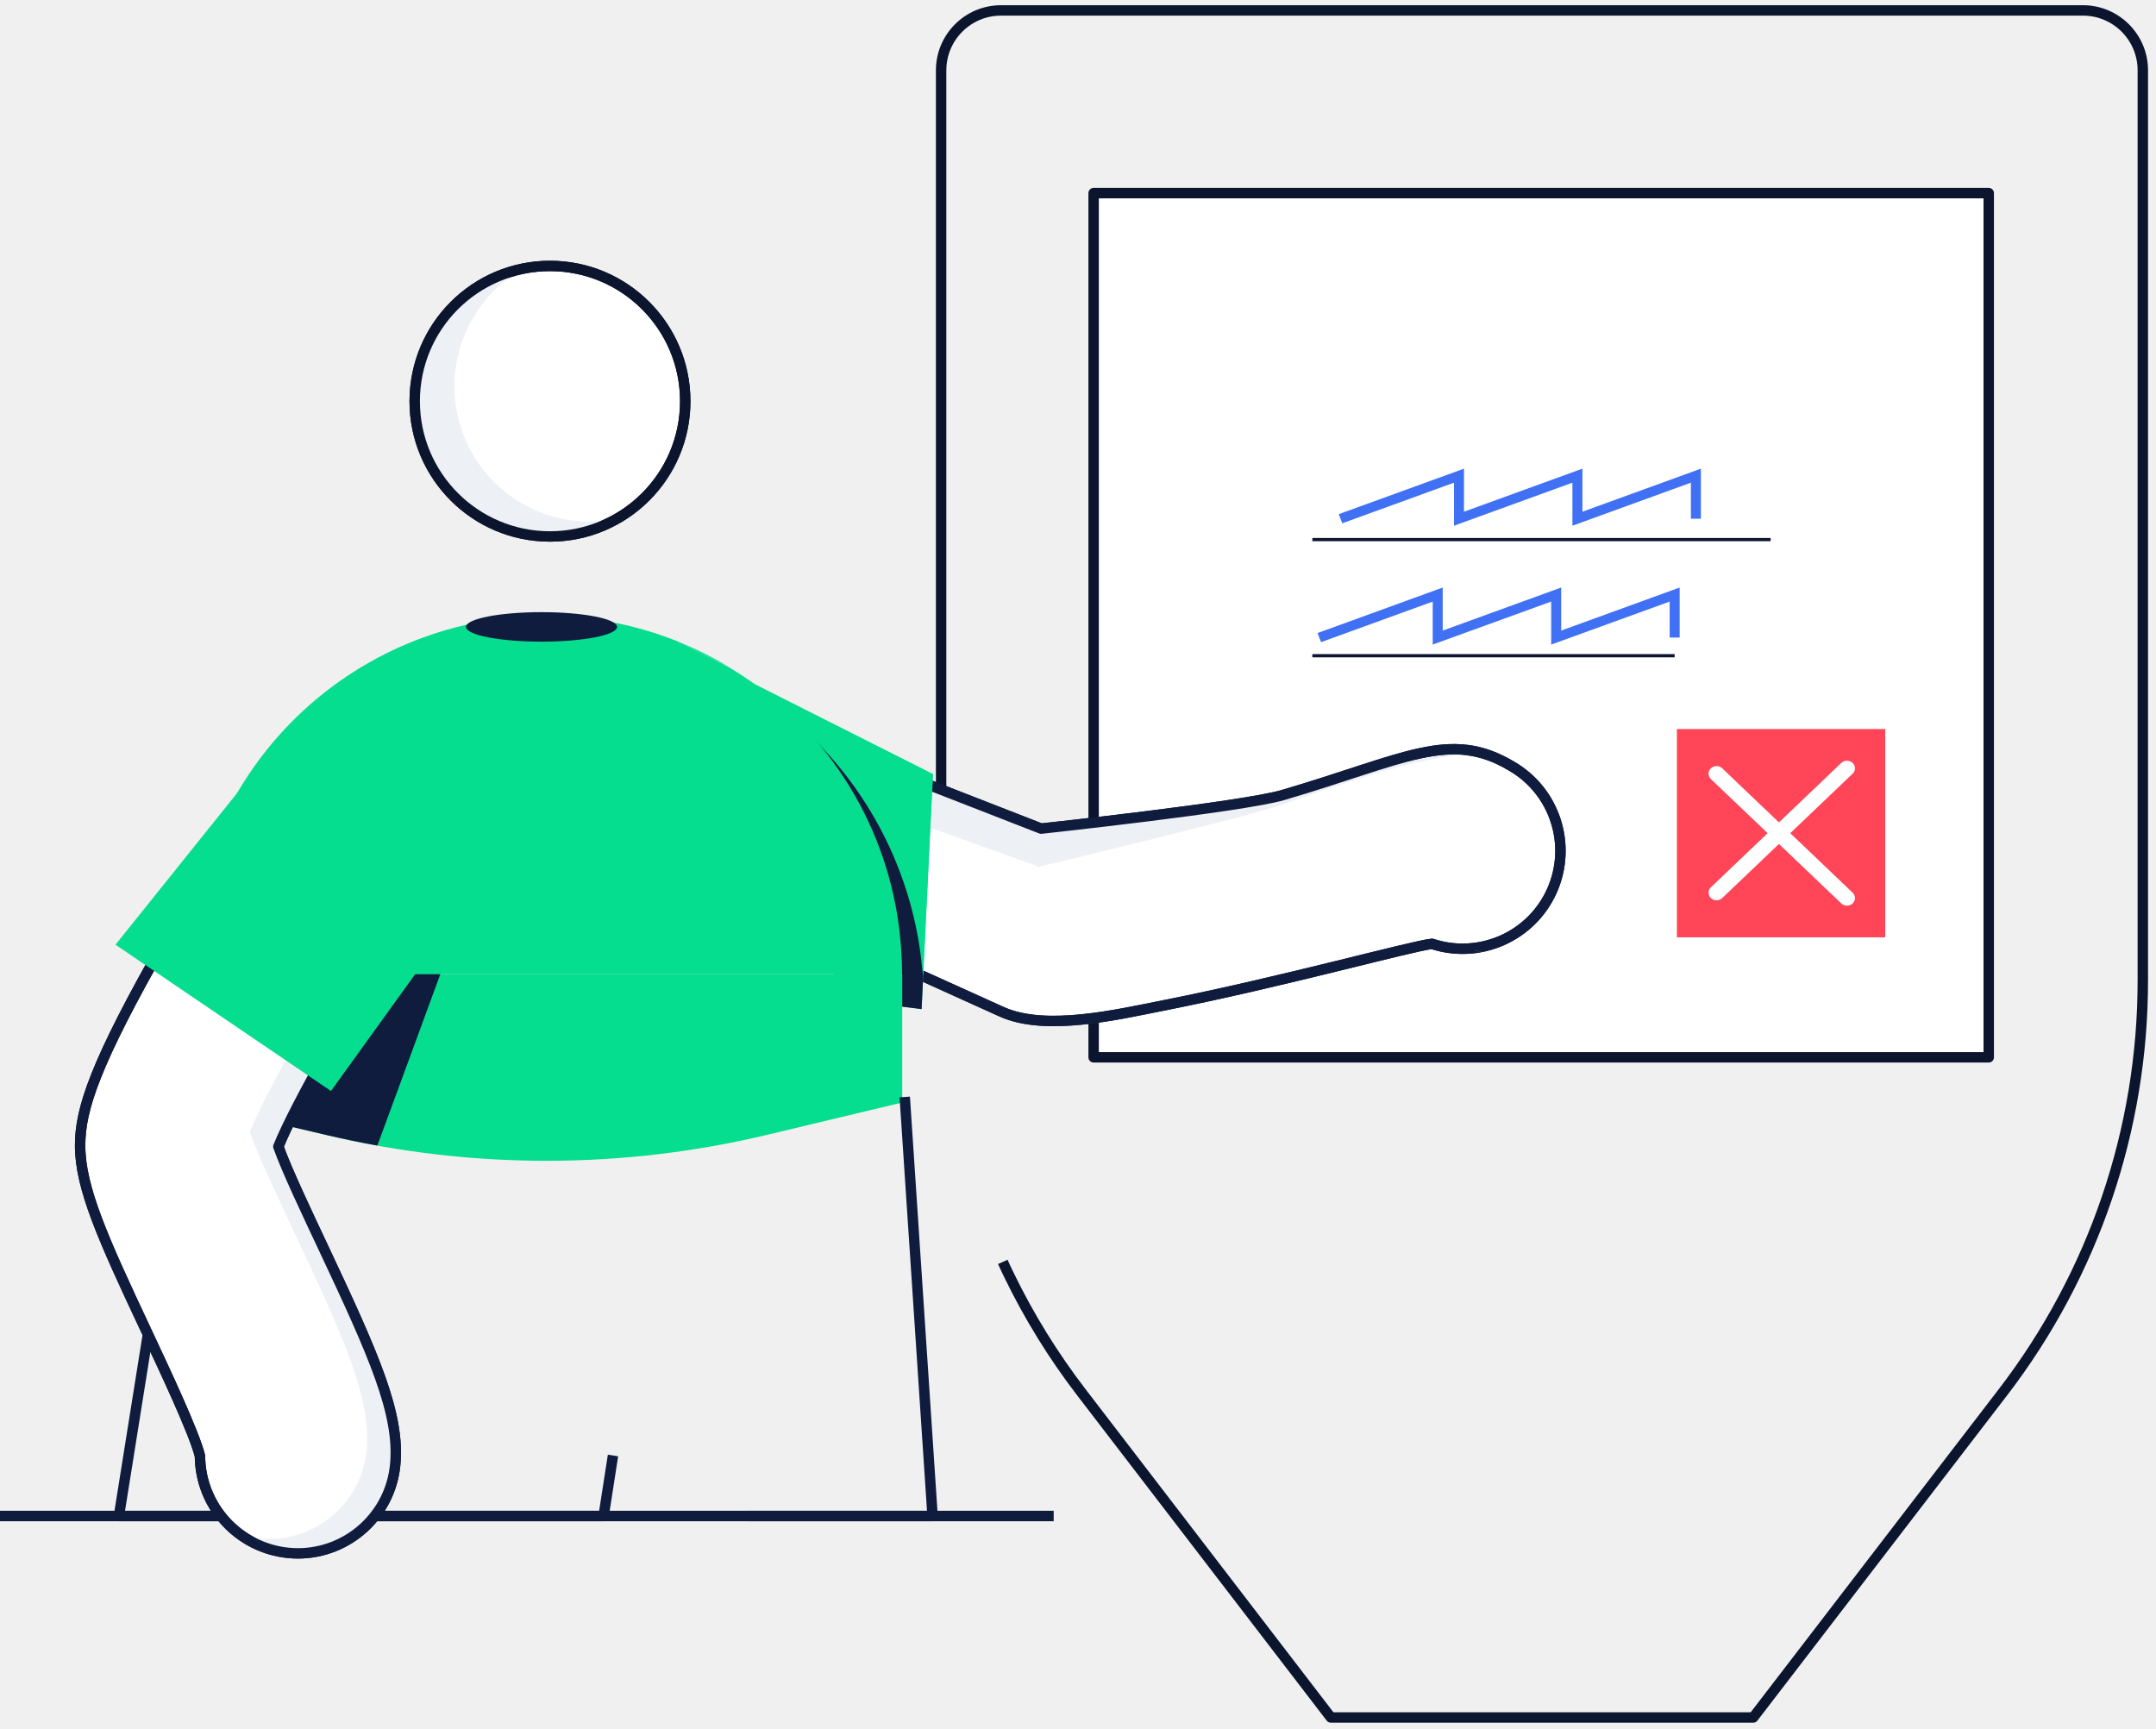
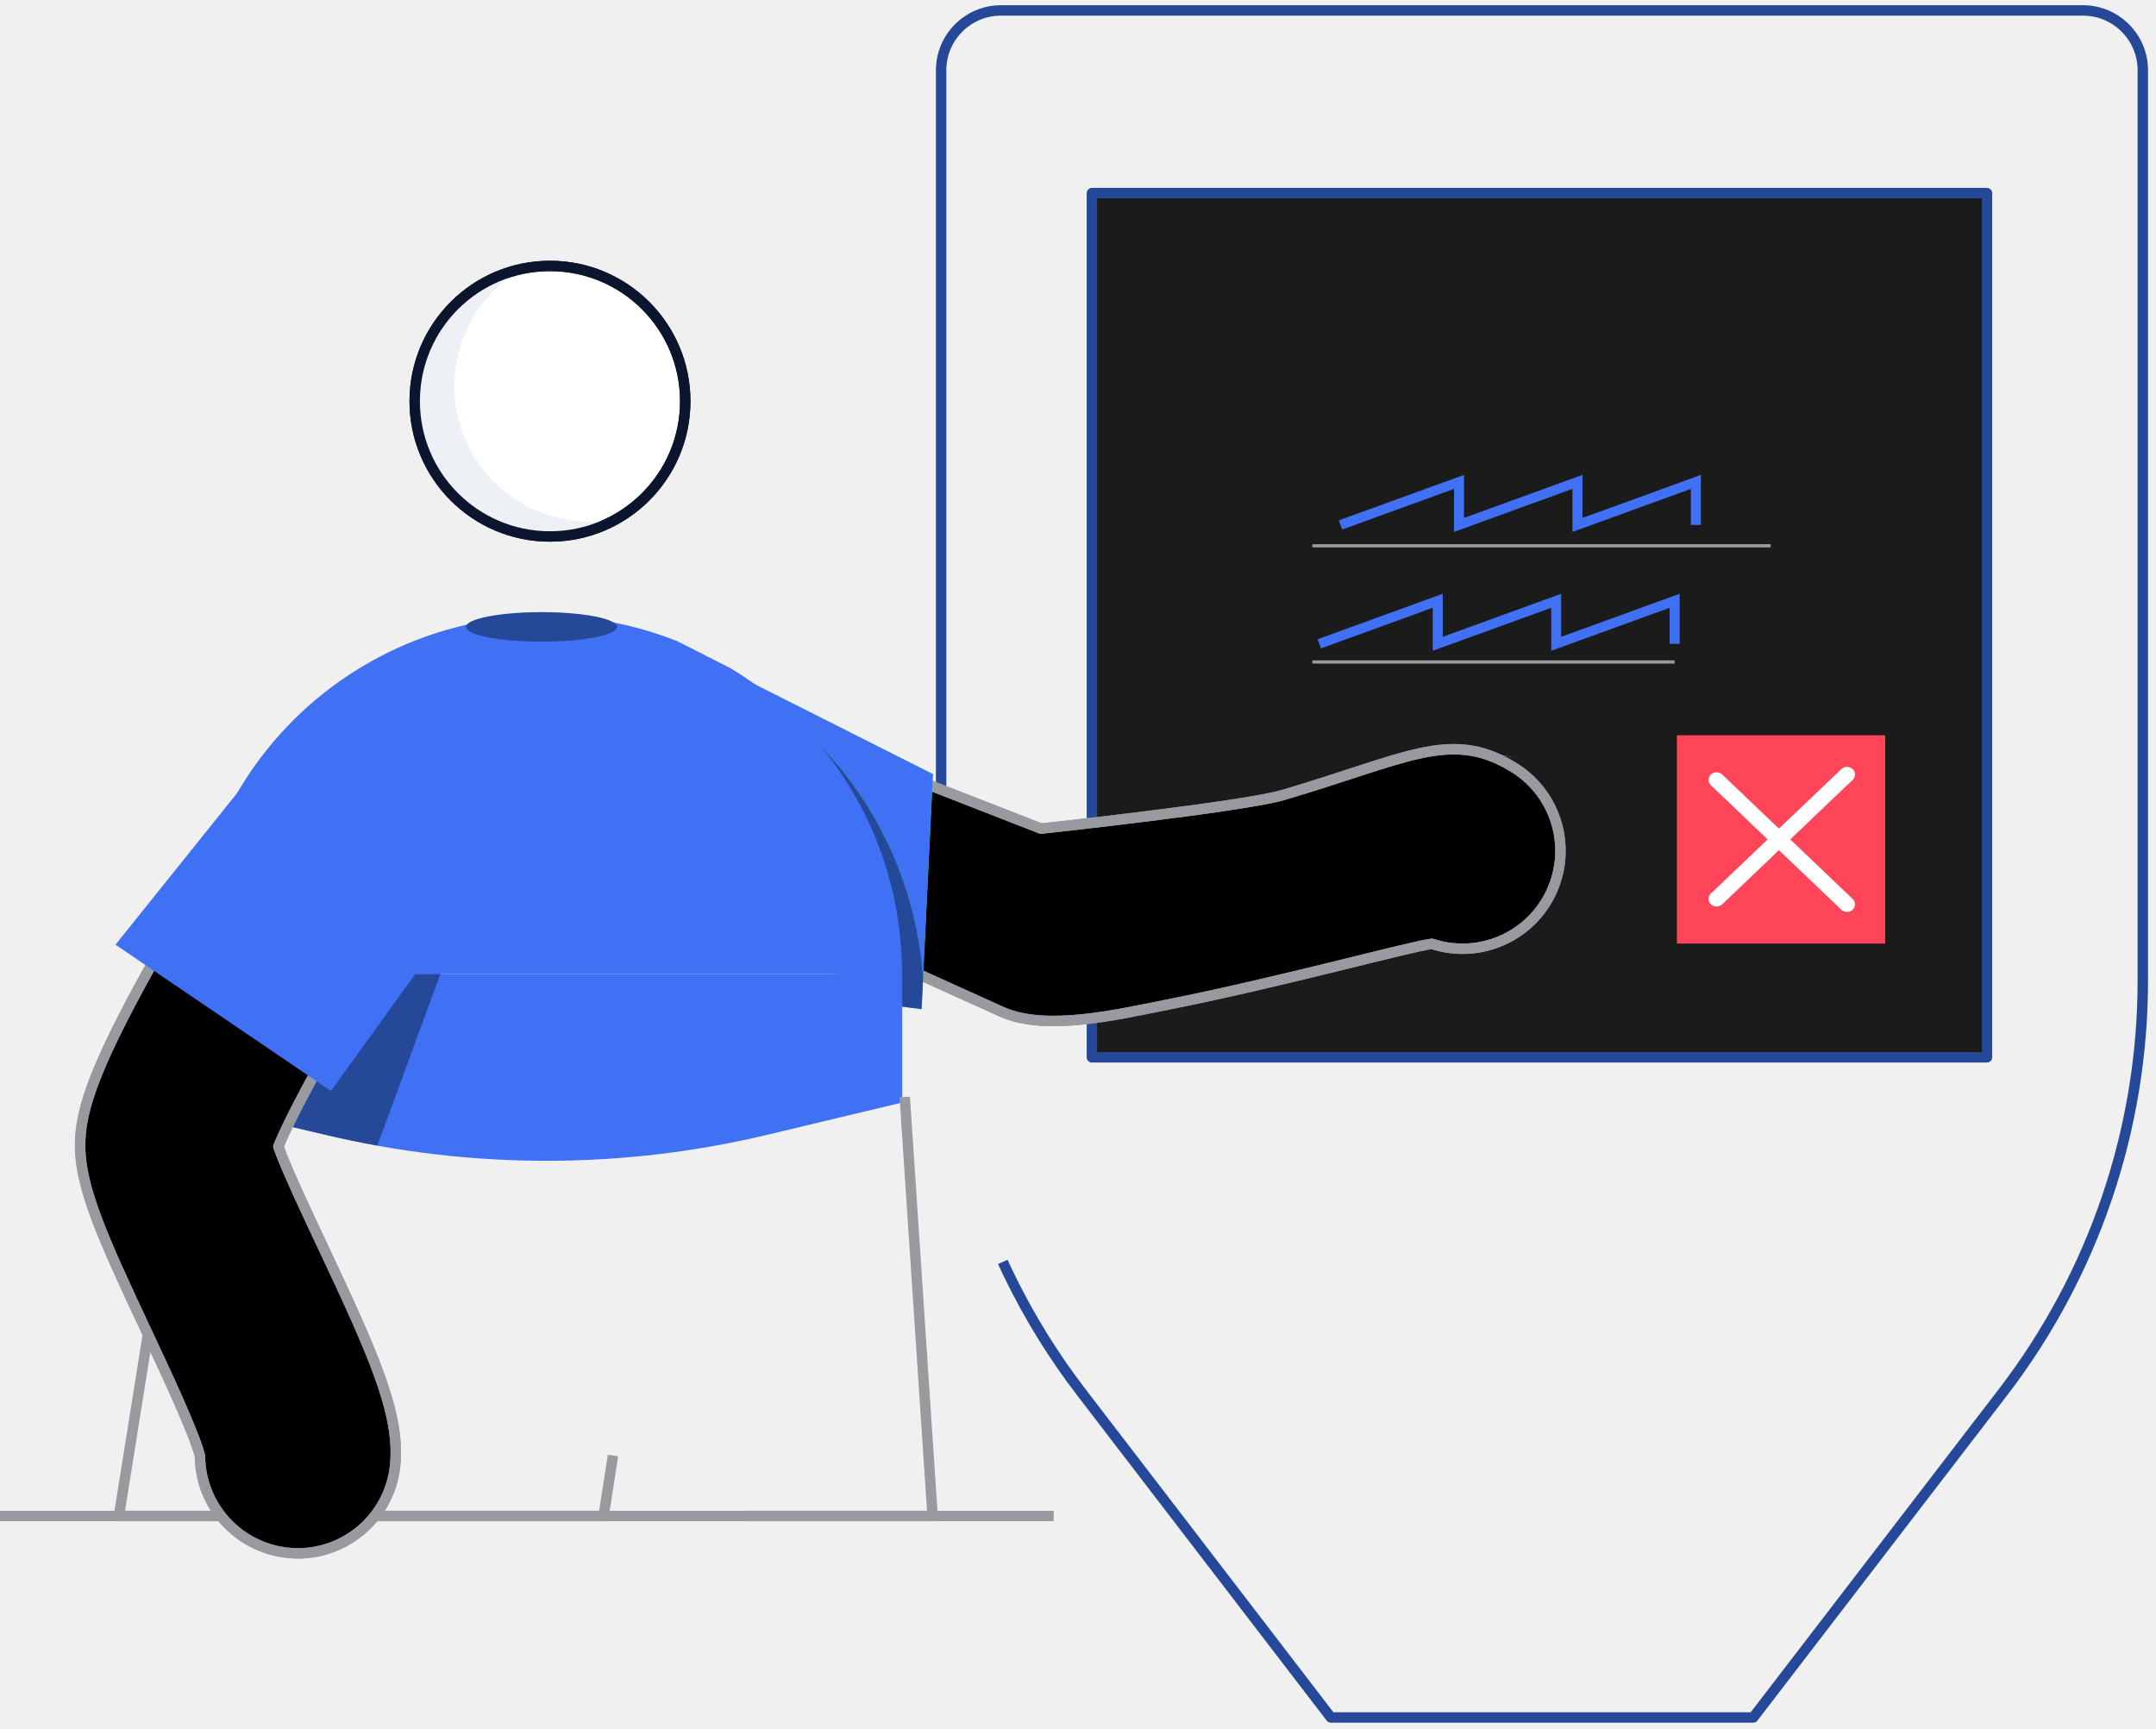
<svg xmlns="http://www.w3.org/2000/svg" width="207" height="166" viewBox="0 0 207 166" fill="none">
-   <path d="M90.358 87.544V6.754C90.358 3.576 92.934 1 96.112 1H199.981C203.159 1 205.735 3.576 205.735 6.754V94.126C205.739 108.422 201.023 122.32 192.32 133.661L168.333 164.907H127.776L103.805 133.661C101.136 130.182 98.825 126.443 96.909 122.5C96.691 122.057 96.482 121.615 96.281 121.164" stroke="#0C152E" stroke-linejoin="round" />
-   <rect x="105" y="18.542" width="85.941" height="82.979" fill="white" stroke="#0C152E" stroke-linejoin="round" />
-   <g clip-path="url(#clip0_2_2037)">
-     <path d="M139.599 50.478V46.345L128.874 50.245L128.538 49.367L140.559 45V49.133L151.93 45V49.133L163.305 45V49.806H162.344V46.345L150.97 50.478V46.345L139.599 50.478Z" fill="#4070F4" />
-     <path d="M148.931 61.891V57.761L137.557 61.891V57.761L126.835 61.658L126.499 60.783L138.517 56.413V60.547L149.891 56.413V60.547L161.266 56.413V61.219H160.306V57.761L148.931 61.891Z" fill="#4070F4" />
-     <path d="M170 51.654H126V51.966H170V51.654Z" fill="#0C152E" />
-     <path d="M160.786 62.806H126V63.118H160.786V62.806Z" fill="#0C152E" />
+   <path d="M90.358 87.544V6.754C90.358 3.576 92.934 1 96.112 1H199.981C203.159 1 205.735 3.576 205.735 6.754V94.126C205.739 108.422 201.023 122.32 192.32 133.661L168.333 164.907H127.776L103.805 133.661C101.136 130.182 98.825 126.443 96.909 122.5C96.691 122.057 96.482 121.615 96.281 121.164" stroke="#254898" stroke-linejoin="round" />
+   <rect x="104.835" y="18.542" width="85.941" height="82.979" fill="#1B1B1B" stroke="#254898" stroke-linejoin="round" />
+   <g clip-path="url(#clip0_138_26616)">
+     <path d="M139.599 51.076V46.942L128.874 50.842L128.538 49.964L140.559 45.598V49.731L151.93 45.598V49.731L163.305 45.598V50.403H162.344V46.942L150.97 51.076V46.942L139.599 51.076Z" fill="#4070F4" />
+     <path d="M148.931 62.489V58.359L137.557 62.489V58.359L126.835 62.256L126.499 61.381L138.517 57.011V61.145L149.891 57.011V61.145L161.266 57.011V61.817H160.306V58.359L148.931 62.489Z" fill="#4070F4" />
+     <path d="M170 52.252H126V52.563H170V52.252Z" fill="#9999A0" />
+     <path d="M160.786 63.404H126V63.715H160.786V63.404Z" fill="#9999A0" />
  </g>
-   <path d="M63.836 73.873C65.389 68.924 87.172 78.701 87.172 78.701L99.733 83.223C99.733 83.223 119.182 78.588 123.069 77.268C132.942 73.824 140.016 71.41 145.648 72.802C140.128 71.354 133.007 73.43 123.117 76.335C119.206 77.478 99.91 79.554 99.91 79.554L89.071 75.329C89.071 75.329 65.984 65.488 64.174 70.364C63.313 72.778 62.412 76.319 62.733 79.103C62.931 77.328 63.3 75.576 63.836 73.873Z" fill="#EDF0F5" />
-   <path d="M111.787 96.525C107.257 97.418 100.401 99.051 96.184 97.152C85.297 92.243 64.375 82.78 63.908 82.072C61.631 79.57 62.943 73.76 64.174 70.364C65.944 65.488 89.119 75.337 89.119 75.337L99.958 79.562C99.958 79.562 119.271 77.478 123.165 76.343C134.962 72.875 139.211 70.034 145.109 73.551C149.285 75.954 150.967 81.127 149.003 85.526C147.04 89.926 142.067 92.129 137.489 90.626C135.638 90.803 122.948 94.32 111.787 96.525Z" fill="white" stroke="#101C3D" stroke-linejoin="round" />
-   <path d="M63.836 73.873C65.389 68.924 87.172 78.701 87.172 78.701L99.733 83.223C99.733 83.223 119.182 78.588 123.069 77.268C132.942 73.824 140.016 71.41 145.648 72.802C140.128 71.354 133.007 73.43 123.117 76.335C119.206 77.478 99.91 79.554 99.91 79.554L89.071 75.329C89.071 75.329 65.984 65.488 64.174 70.364C63.313 72.778 62.412 76.319 62.733 79.103C62.931 77.328 63.3 75.576 63.836 73.873Z" fill="#EDF0F5" />
-   <path fill-rule="evenodd" clip-rule="evenodd" d="M111.787 96.525C107.257 97.418 100.401 99.051 96.184 97.152C85.297 92.243 64.375 82.78 63.908 82.072C61.631 79.57 62.943 73.76 64.174 70.364C65.944 65.488 89.119 75.337 89.119 75.337L99.958 79.562C99.958 79.562 119.271 77.478 123.165 76.343C134.962 72.875 139.211 70.034 145.109 73.551C149.285 75.954 150.967 81.127 149.003 85.526C147.04 89.926 142.067 92.129 137.489 90.626C135.638 90.803 122.948 94.32 111.787 96.525Z" stroke="#101C3D" stroke-linejoin="round" />
-   <path d="M64.343 61.609L89.578 74.331L88.483 96.895L81.233 95.961" fill="#05DD8F" />
+   <path fill-rule="evenodd" clip-rule="evenodd" d="M161 90.598H181V70.598H161V90.598Z" fill="#FF4557" />
+   <path fill-rule="evenodd" clip-rule="evenodd" d="M177.872 74.885C178.172 74.6 178.172 74.136 177.872 73.85C177.572 73.564 177.086 73.564 176.786 73.85L170.797 79.562L165.35 74.367C165.051 74.081 164.565 74.081 164.265 74.367C163.965 74.653 163.965 75.117 164.265 75.402L169.712 80.597L164.265 85.793C163.965 86.079 163.965 86.542 164.265 86.828C164.565 87.114 165.051 87.114 165.35 86.828L170.797 81.633L176.786 87.345C177.086 87.631 177.572 87.631 177.872 87.345C178.172 87.059 178.172 86.596 177.872 86.31L171.883 80.597L177.872 74.885Z" fill="white" />
+   <path d="M63.836 73.873C65.389 68.924 87.172 78.701 87.172 78.701L99.733 83.223C99.733 83.223 119.182 78.588 123.069 77.268C132.942 73.824 140.016 71.41 145.649 72.802C140.128 71.354 133.007 73.43 123.117 76.335C119.206 77.478 99.91 79.554 99.91 79.554L89.071 75.329C89.071 75.329 65.984 65.488 64.174 70.364C63.313 72.778 62.412 76.319 62.733 79.103C62.931 77.328 63.3 75.576 63.836 73.873V73.873Z" fill="#EDF0F5" />
+   <path d="M111.787 96.525C107.257 97.418 100.401 99.051 96.184 97.152C85.297 92.244 64.375 82.781 63.908 82.072C61.631 79.57 62.943 73.76 64.174 70.364C65.944 65.488 89.119 75.337 89.119 75.337L99.958 79.562C99.958 79.562 119.271 77.478 123.165 76.343C134.962 72.875 139.211 70.034 145.109 73.551C149.285 75.954 150.967 81.127 149.003 85.527C147.04 89.927 142.067 92.129 137.489 90.626C135.638 90.803 122.948 94.32 111.787 96.525Z" fill="black" stroke="#9999A0" stroke-linejoin="round" />
+   <path fill-rule="evenodd" clip-rule="evenodd" d="M111.787 96.525C107.257 97.418 100.401 99.051 96.184 97.152C85.297 92.244 64.375 82.781 63.908 82.072C61.631 79.57 62.943 73.76 64.174 70.364C65.944 65.488 89.119 75.337 89.119 75.337L99.958 79.562C99.958 79.562 119.271 77.478 123.165 76.343C134.962 72.875 139.211 70.034 145.109 73.551C149.285 75.954 150.967 81.127 149.003 85.527C147.04 89.927 142.067 92.129 137.489 90.626C135.638 90.803 122.948 94.32 111.787 96.525Z" stroke="#9999A0" stroke-linejoin="round" />
+   <path d="M64.343 61.609L89.578 74.331L88.483 96.894L81.233 95.961" fill="#05DD8F" />
  <path d="M85.82 93.531V93.394C85.831 83.186 81.276 73.507 73.404 67.008C70.755 65.145 67.867 63.648 64.818 62.559L81.273 95.961L85.86 96.557V93.531H85.82Z" fill="#05DD8F" />
-   <path d="M88.443 92.163C88.443 92.211 88.443 92.26 88.443 92.3L88.62 93.764L89.562 74.331L69.412 64.168C70.82 65.017 72.165 65.966 73.436 67.008C81.8 72.866 87.262 82.02 88.443 92.163Z" fill="#05DD8F" />
-   <path d="M88.459 92.332C88.459 92.332 88.459 92.243 88.459 92.195C87.275 82.032 81.794 72.864 73.404 67.008C81.276 73.507 85.831 83.186 85.82 93.394V93.531V96.557L88.483 96.895L88.636 93.764L88.459 92.3V92.332Z" fill="#101C3D" />
+   <path d="M88.443 92.163C88.443 92.211 88.443 92.26 88.443 92.3V92.3L88.62 93.764L89.562 74.331L69.412 64.168C70.82 65.017 72.165 65.966 73.436 67.008C81.8 72.866 87.262 82.02 88.443 92.163V92.163Z" fill="#4070F4" />
+   <path d="M88.459 92.332C88.459 92.332 88.459 92.243 88.459 92.195C87.275 82.032 81.794 72.863 73.404 67.008C81.276 73.507 85.831 83.186 85.82 93.394V93.531V93.531V96.556L88.483 96.894L88.636 93.764L88.459 92.3V92.332Z" fill="#254898" />
  <path d="M64.375 61.641L69.412 64.168C67.806 63.187 66.121 62.342 64.375 61.641V61.641Z" fill="#05DD8F" />
-   <path d="M73.403 67.008C72.133 65.966 70.788 65.017 69.38 64.168L64.375 61.641H64.311L64.817 62.559C67.867 63.648 70.755 65.145 73.403 67.008Z" fill="#05DD8F" />
-   <path d="M0 145.562H101.165" stroke="#101C3D" stroke-linejoin="round" />
-   <path d="M141.625 91.246H141.577C142.427 91.47 143.304 91.576 144.184 91.559C143.32 91.575 142.459 91.469 141.625 91.246Z" fill="#EDF0F5" />
-   <path d="M52.804 51.51C59.977 51.51 65.791 45.695 65.791 38.523C65.791 31.35 59.977 25.535 52.804 25.535C45.631 25.535 39.816 31.35 39.816 38.523C39.816 45.695 45.631 51.51 52.804 51.51Z" fill="white" stroke="#0C152E" stroke-linejoin="round" />
-   <path d="M31.552 109.029C45.432 112.295 59.884 112.265 73.75 108.941L86.625 105.859V93.531H18.113V105.859L31.552 109.029Z" fill="#05DD8F" />
+   <path d="M73.403 67.008C72.133 65.966 70.788 65.016 69.38 64.168L64.375 61.641H64.311L64.817 62.559C67.867 63.648 70.755 65.144 73.403 67.008Z" fill="#05DD8F" />
+   <path d="M0 145.562H101.165" stroke="#9999A0" stroke-linejoin="round" />
+   <path d="M141.625 91.246H141.577C142.427 91.47 143.304 91.576 144.184 91.559C143.32 91.575 142.459 91.469 141.625 91.246V91.246Z" fill="#EDF0F5" />
+   <path d="M52.804 51.511C59.977 51.511 65.791 45.696 65.791 38.523C65.791 31.35 59.977 25.535 52.804 25.535C45.631 25.535 39.816 31.35 39.816 38.523C39.816 45.696 45.631 51.511 52.804 51.511Z" fill="white" stroke="#0C152E" stroke-linejoin="round" />
+   <path d="M31.552 109.03C45.432 112.296 59.884 112.265 73.75 108.941L86.625 105.859V93.531H18.113V105.859L31.552 109.03Z" fill="#4070F4" />
  <path d="M18.113 106.76V122.347H27.496C23.072 118.051 19.839 112.68 18.113 106.76V106.76Z" fill="#05DD8F" />
-   <path d="M39.269 93.531H18.113V105.859L26.74 107.895L28.325 103.662L39.269 93.531Z" fill="#101C3D" />
-   <path d="M43.823 89.314L39.269 93.531H42.278L43.823 89.314Z" fill="#101C3D" />
-   <path d="M42.278 93.531H39.269L28.325 103.662L26.716 107.895L31.544 109.029C33.099 109.389 34.66 109.711 36.227 109.995L37.506 106.527L42.278 93.531Z" fill="#101C3D" />
-   <path d="M18.242 102.801L11.418 145.562H57.953L58.855 139.752" stroke="#101C3D" stroke-linejoin="round" />
-   <path d="M86.592 93.531V93.394C86.306 74.687 71.059 59.672 52.349 59.672C33.639 59.672 18.392 74.687 18.105 93.394C18.105 93.442 18.105 93.483 18.105 93.531H86.592Z" fill="#05DD8F" />
-   <path d="M86.592 93.531V93.394C86.603 83.186 82.049 73.507 74.176 67.008C71.526 65.143 68.635 63.646 65.582 62.559L82.006 95.945L86.592 96.54V93.515V93.531Z" fill="#05DD8F" />
-   <path d="M18.105 93.394C18.105 92.316 18.162 91.254 18.258 90.175C17.664 93.607 17.569 97.106 17.977 100.564C17.981 100.612 17.981 100.661 17.977 100.709L18.098 101.674V93.531C18.114 93.483 18.105 93.442 18.105 93.394Z" fill="#254898" />
-   <path d="M18.113 129.066H21.348L18.113 101.707V129.066Z" fill="#05DD8F" />
-   <path d="M49.376 60.764C54.844 60.099 60.392 60.713 65.582 62.559L65.115 61.601C55.086 57.578 43.746 58.524 34.521 64.153C25.297 69.781 19.269 79.433 18.258 90.192C20.995 74.588 33.643 62.626 49.376 60.764Z" fill="#05DD8F" />
-   <path d="M65.18 61.641L70.185 64.168C68.589 63.189 66.915 62.344 65.18 61.641V61.641Z" fill="#05DD8F" />
-   <path d="M74.176 67.008C72.905 65.966 71.56 65.017 70.153 64.168L65.18 61.641H65.115L65.582 62.559C68.635 63.646 71.526 65.143 74.176 67.008Z" fill="#05DD8F" />
-   <path d="M71.73 145.562H89.537L86.866 105.328" stroke="#101C3D" stroke-linejoin="round" />
-   <path d="M50.205 25.792C44.654 28.948 42.218 35.667 44.456 41.646C46.694 47.625 52.943 51.093 59.201 49.828C54.738 52.343 49.214 51.998 45.097 48.95C40.981 45.901 39.041 40.718 40.144 35.715C41.247 30.713 45.187 26.827 50.205 25.792V25.792Z" fill="#EDF0F5" />
-   <path d="M51.991 61.609C55.995 61.609 59.241 60.975 59.241 60.193C59.241 59.411 55.995 58.777 51.991 58.777C47.987 58.777 44.741 59.411 44.741 60.193C44.741 60.975 47.987 61.609 51.991 61.609Z" fill="#101C3D" />
-   <path d="M28.615 149.151C28.306 149.151 27.997 149.135 27.689 149.103C22.898 148.633 19.235 144.623 19.2 139.809C18.661 137.588 15.772 131.464 14.026 127.738C9.866 118.887 7.693 114.059 7.693 109.979C7.693 106.543 9.053 102.181 15.989 90.079C19.57 83.818 23.095 78.242 23.231 78.009C25.028 75.171 28.202 73.508 31.558 73.645C34.914 73.782 37.941 75.7 39.5 78.674C41.059 81.649 40.913 85.23 39.116 88.067C34.103 95.985 28.341 106.052 26.724 110.091C27.528 112.369 29.588 116.698 31.021 119.748C35.897 130.112 38.424 135.753 37.941 140.67C37.47 145.472 33.44 149.137 28.615 149.151Z" fill="white" stroke="#101C3D" stroke-linejoin="round" />
-   <path d="M36.211 75.112C35.507 74.668 34.747 74.321 33.95 74.082C37.945 76.989 39 82.496 36.364 86.675C31.351 94.593 25.589 104.66 23.98 108.707C24.784 110.985 26.844 115.314 28.269 118.364C33.145 128.728 35.672 134.369 35.189 139.286C34.717 144.094 30.678 147.761 25.846 147.767C25.537 147.767 25.229 147.751 24.921 147.719C24.293 147.658 23.673 147.534 23.07 147.349C24.429 148.349 26.034 148.964 27.713 149.127C28.021 149.159 28.33 149.175 28.639 149.175C33.473 149.169 37.514 145.497 37.981 140.686C38.464 135.777 35.937 130.136 31.061 119.764C29.628 116.73 27.593 112.401 26.764 110.108C28.373 106.084 34.143 96.001 39.156 88.083C40.487 85.973 40.925 83.42 40.373 80.987C39.82 78.554 38.323 76.44 36.211 75.112Z" fill="#EDF0F5" />
-   <path fill-rule="evenodd" clip-rule="evenodd" d="M28.615 149.151C28.306 149.151 27.997 149.135 27.689 149.103C22.898 148.633 19.235 144.623 19.2 139.809C18.661 137.588 15.772 131.464 14.026 127.738C9.866 118.887 7.693 114.059 7.693 109.979C7.693 106.543 9.053 102.181 15.989 90.079C19.57 83.818 23.095 78.242 23.231 78.009C25.028 75.171 28.202 73.508 31.558 73.645C34.914 73.782 37.941 75.7 39.5 78.674C41.059 81.649 40.913 85.23 39.116 88.067C34.103 95.985 28.341 106.052 26.724 110.091C27.528 112.369 29.588 116.698 31.021 119.748C35.897 130.112 38.424 135.753 37.941 140.67C37.47 145.472 33.44 149.137 28.615 149.151V149.151Z" stroke="#101C3D" stroke-linejoin="round" />
-   <path d="M28.607 68.867L11.089 90.707L31.777 104.756L48.861 81.05" fill="#05DD8F" />
-   <path fill-rule="evenodd" clip-rule="evenodd" d="M52.804 51.51C59.977 51.51 65.791 45.696 65.791 38.523C65.791 31.35 59.977 25.535 52.804 25.535C45.631 25.535 39.816 31.35 39.816 38.523C39.816 45.696 45.631 51.51 52.804 51.51Z" stroke="#0C152E" stroke-linejoin="round" />
-   <path fill-rule="evenodd" clip-rule="evenodd" d="M161 90H181V70H161V90Z" fill="#FF4557" />
-   <path fill-rule="evenodd" clip-rule="evenodd" d="M177.872 74.288C178.172 74.002 178.172 73.538 177.872 73.253C177.572 72.967 177.086 72.967 176.786 73.253L170.797 78.965L165.35 73.77C165.051 73.484 164.565 73.484 164.265 73.77C163.965 74.055 163.965 74.519 164.265 74.805L169.712 80L164.265 85.195C163.965 85.481 163.965 85.945 164.265 86.23C164.565 86.516 165.051 86.516 165.35 86.23L170.797 81.035L176.786 86.747C177.086 87.033 177.572 87.033 177.872 86.747C178.172 86.462 178.172 85.998 177.872 85.712L171.883 80L177.872 74.288Z" fill="white" />
+   <path d="M39.269 93.531H18.113V105.859L26.74 107.895L28.325 103.662L39.269 93.531V93.531Z" fill="#101C3D" />
+   <path d="M43.823 89.314L39.269 93.531H42.278L43.823 89.314V89.314Z" fill="#101C3D" />
+   <path d="M42.278 93.531H39.269L28.325 103.662L26.716 107.895L31.544 109.03C33.099 109.389 34.66 109.711 36.227 109.995L37.506 106.527L42.278 93.531Z" fill="#254898" />
+   <path d="M18.242 102.801L11.418 145.562H57.953L58.855 139.752" stroke="#9999A0" stroke-linejoin="round" />
+   <path d="M86.592 93.531V93.394C86.306 74.687 71.059 59.672 52.349 59.672C33.639 59.672 18.392 74.687 18.105 93.394C18.105 93.443 18.105 93.483 18.105 93.531H86.592Z" fill="#4070F4" />
+   <path d="M86.592 93.531V93.394C86.603 83.186 82.049 73.507 74.176 67.008C71.526 65.143 68.635 63.646 65.582 62.559L82.006 95.945L86.592 96.54V93.515V93.531Z" fill="#4070F4" />
+   <path d="M18.105 93.394C18.105 92.316 18.162 91.254 18.258 90.175C17.664 93.606 17.569 97.106 17.977 100.564C17.981 100.612 17.981 100.66 17.977 100.709L18.098 101.674V93.531C18.114 93.483 18.105 93.442 18.105 93.394Z" fill="#254898" />
+   <path d="M18.113 129.066H21.348L18.113 101.707V129.066V129.066Z" fill="#05DD8F" />
+   <path d="M49.376 60.764C54.844 60.099 60.392 60.713 65.582 62.559L65.115 61.601C55.086 57.578 43.746 58.524 34.521 64.153C25.297 69.781 19.269 79.433 18.258 90.192C20.995 74.588 33.643 62.626 49.376 60.764V60.764Z" fill="#4070F4" />
+   <path d="M74.176 67.008C72.905 65.966 71.56 65.016 70.153 64.168L65.18 61.641H65.115L65.582 62.559C68.635 63.646 71.526 65.143 74.176 67.008Z" fill="#4070F4" />
+   <path d="M71.73 145.562H89.537L86.866 105.328" stroke="#9999A0" stroke-linejoin="round" />
+   <path d="M50.205 25.793C44.654 28.948 42.218 35.667 44.456 41.646C46.694 47.625 52.943 51.093 59.201 49.828C54.738 52.343 49.214 51.998 45.097 48.95C40.981 45.901 39.041 40.718 40.144 35.715C41.247 30.713 45.187 26.827 50.205 25.793V25.793Z" fill="#EDF0F5" />
+   <path d="M51.991 61.609C55.995 61.609 59.241 60.975 59.241 60.193C59.241 59.41 55.995 58.776 51.991 58.776C47.987 58.776 44.741 59.41 44.741 60.193C44.741 60.975 47.987 61.609 51.991 61.609Z" fill="#254898" />
+   <path d="M28.615 149.151C28.306 149.151 27.997 149.135 27.689 149.103C22.898 148.633 19.235 144.623 19.2 139.809C18.661 137.588 15.772 131.464 14.026 127.738C9.866 118.887 7.693 114.059 7.693 109.979C7.693 106.543 9.053 102.181 15.989 90.079C19.57 83.819 23.095 78.242 23.231 78.009C25.028 75.171 28.202 73.508 31.558 73.645C34.914 73.782 37.941 75.7 39.5 78.674C41.059 81.649 40.913 85.23 39.116 88.067C34.103 95.985 28.341 106.052 26.724 110.092C27.528 112.369 29.588 116.698 31.021 119.748C35.897 130.112 38.424 135.753 37.941 140.67C37.47 145.472 33.44 149.137 28.615 149.151V149.151Z" fill="black" stroke="#9999A0" stroke-linejoin="round" />
+   <path fill-rule="evenodd" clip-rule="evenodd" d="M28.615 149.151C28.306 149.151 27.997 149.135 27.689 149.103C22.898 148.633 19.235 144.623 19.2 139.809C18.661 137.588 15.772 131.464 14.026 127.738C9.866 118.887 7.693 114.059 7.693 109.979C7.693 106.543 9.053 102.181 15.989 90.079C19.57 83.819 23.095 78.242 23.231 78.009C25.028 75.171 28.202 73.508 31.558 73.645C34.914 73.782 37.941 75.7 39.5 78.674C41.059 81.649 40.913 85.23 39.116 88.067C34.103 95.985 28.341 106.052 26.724 110.092C27.528 112.369 29.588 116.698 31.021 119.748C35.897 130.112 38.424 135.753 37.941 140.67C37.47 145.472 33.44 149.137 28.615 149.151V149.151Z" stroke="#9999A0" stroke-linejoin="round" />
+   <path d="M28.607 68.867L11.089 90.706L31.777 104.756L48.861 81.05" fill="#4070F4" />
+   <path fill-rule="evenodd" clip-rule="evenodd" d="M52.804 51.511C59.977 51.511 65.791 45.696 65.791 38.523C65.791 31.35 59.977 25.535 52.804 25.535C45.631 25.535 39.816 31.35 39.816 38.523C39.816 45.696 45.631 51.511 52.804 51.511Z" stroke="#0C152E" stroke-linejoin="round" />
  <defs>
-     <clipPath id="clip0_2_2037">
-       <rect width="44" height="18.118" fill="white" transform="translate(126 45)" />
+     <clipPath id="clip0_138_26616">
+       <rect width="44" height="18.118" fill="white" transform="translate(126 45.5977)" />
    </clipPath>
  </defs>
</svg>
